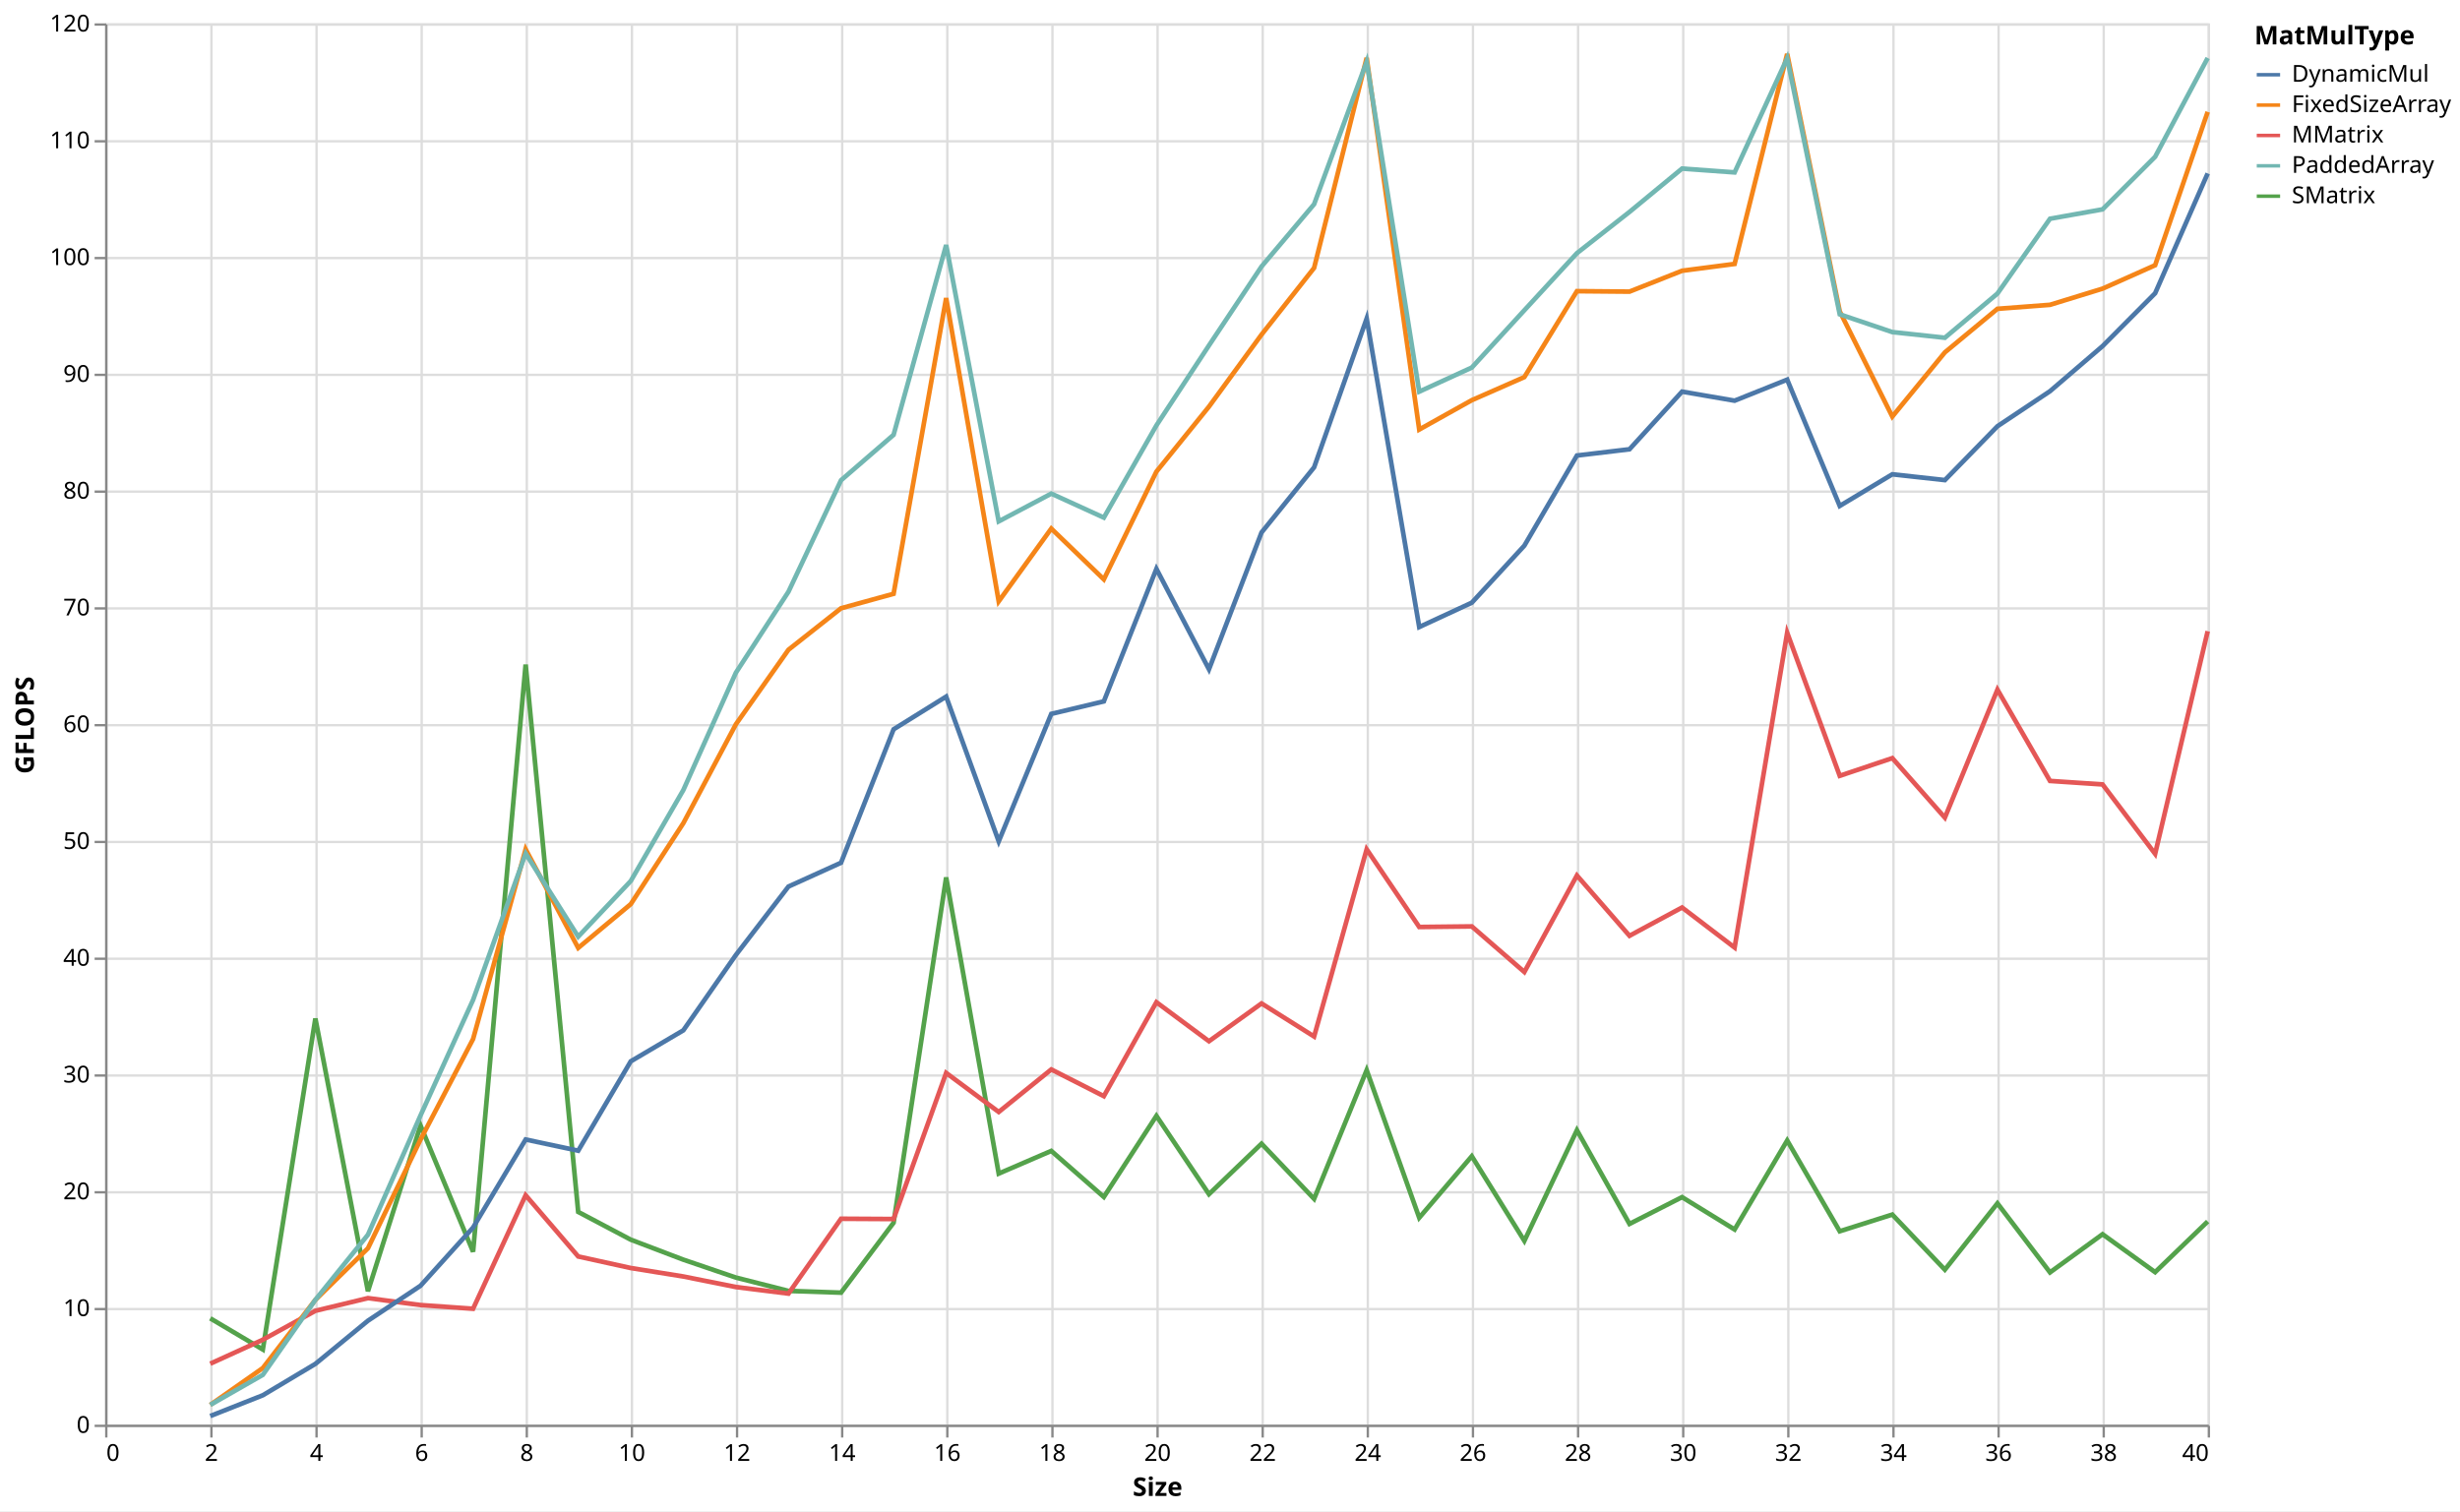
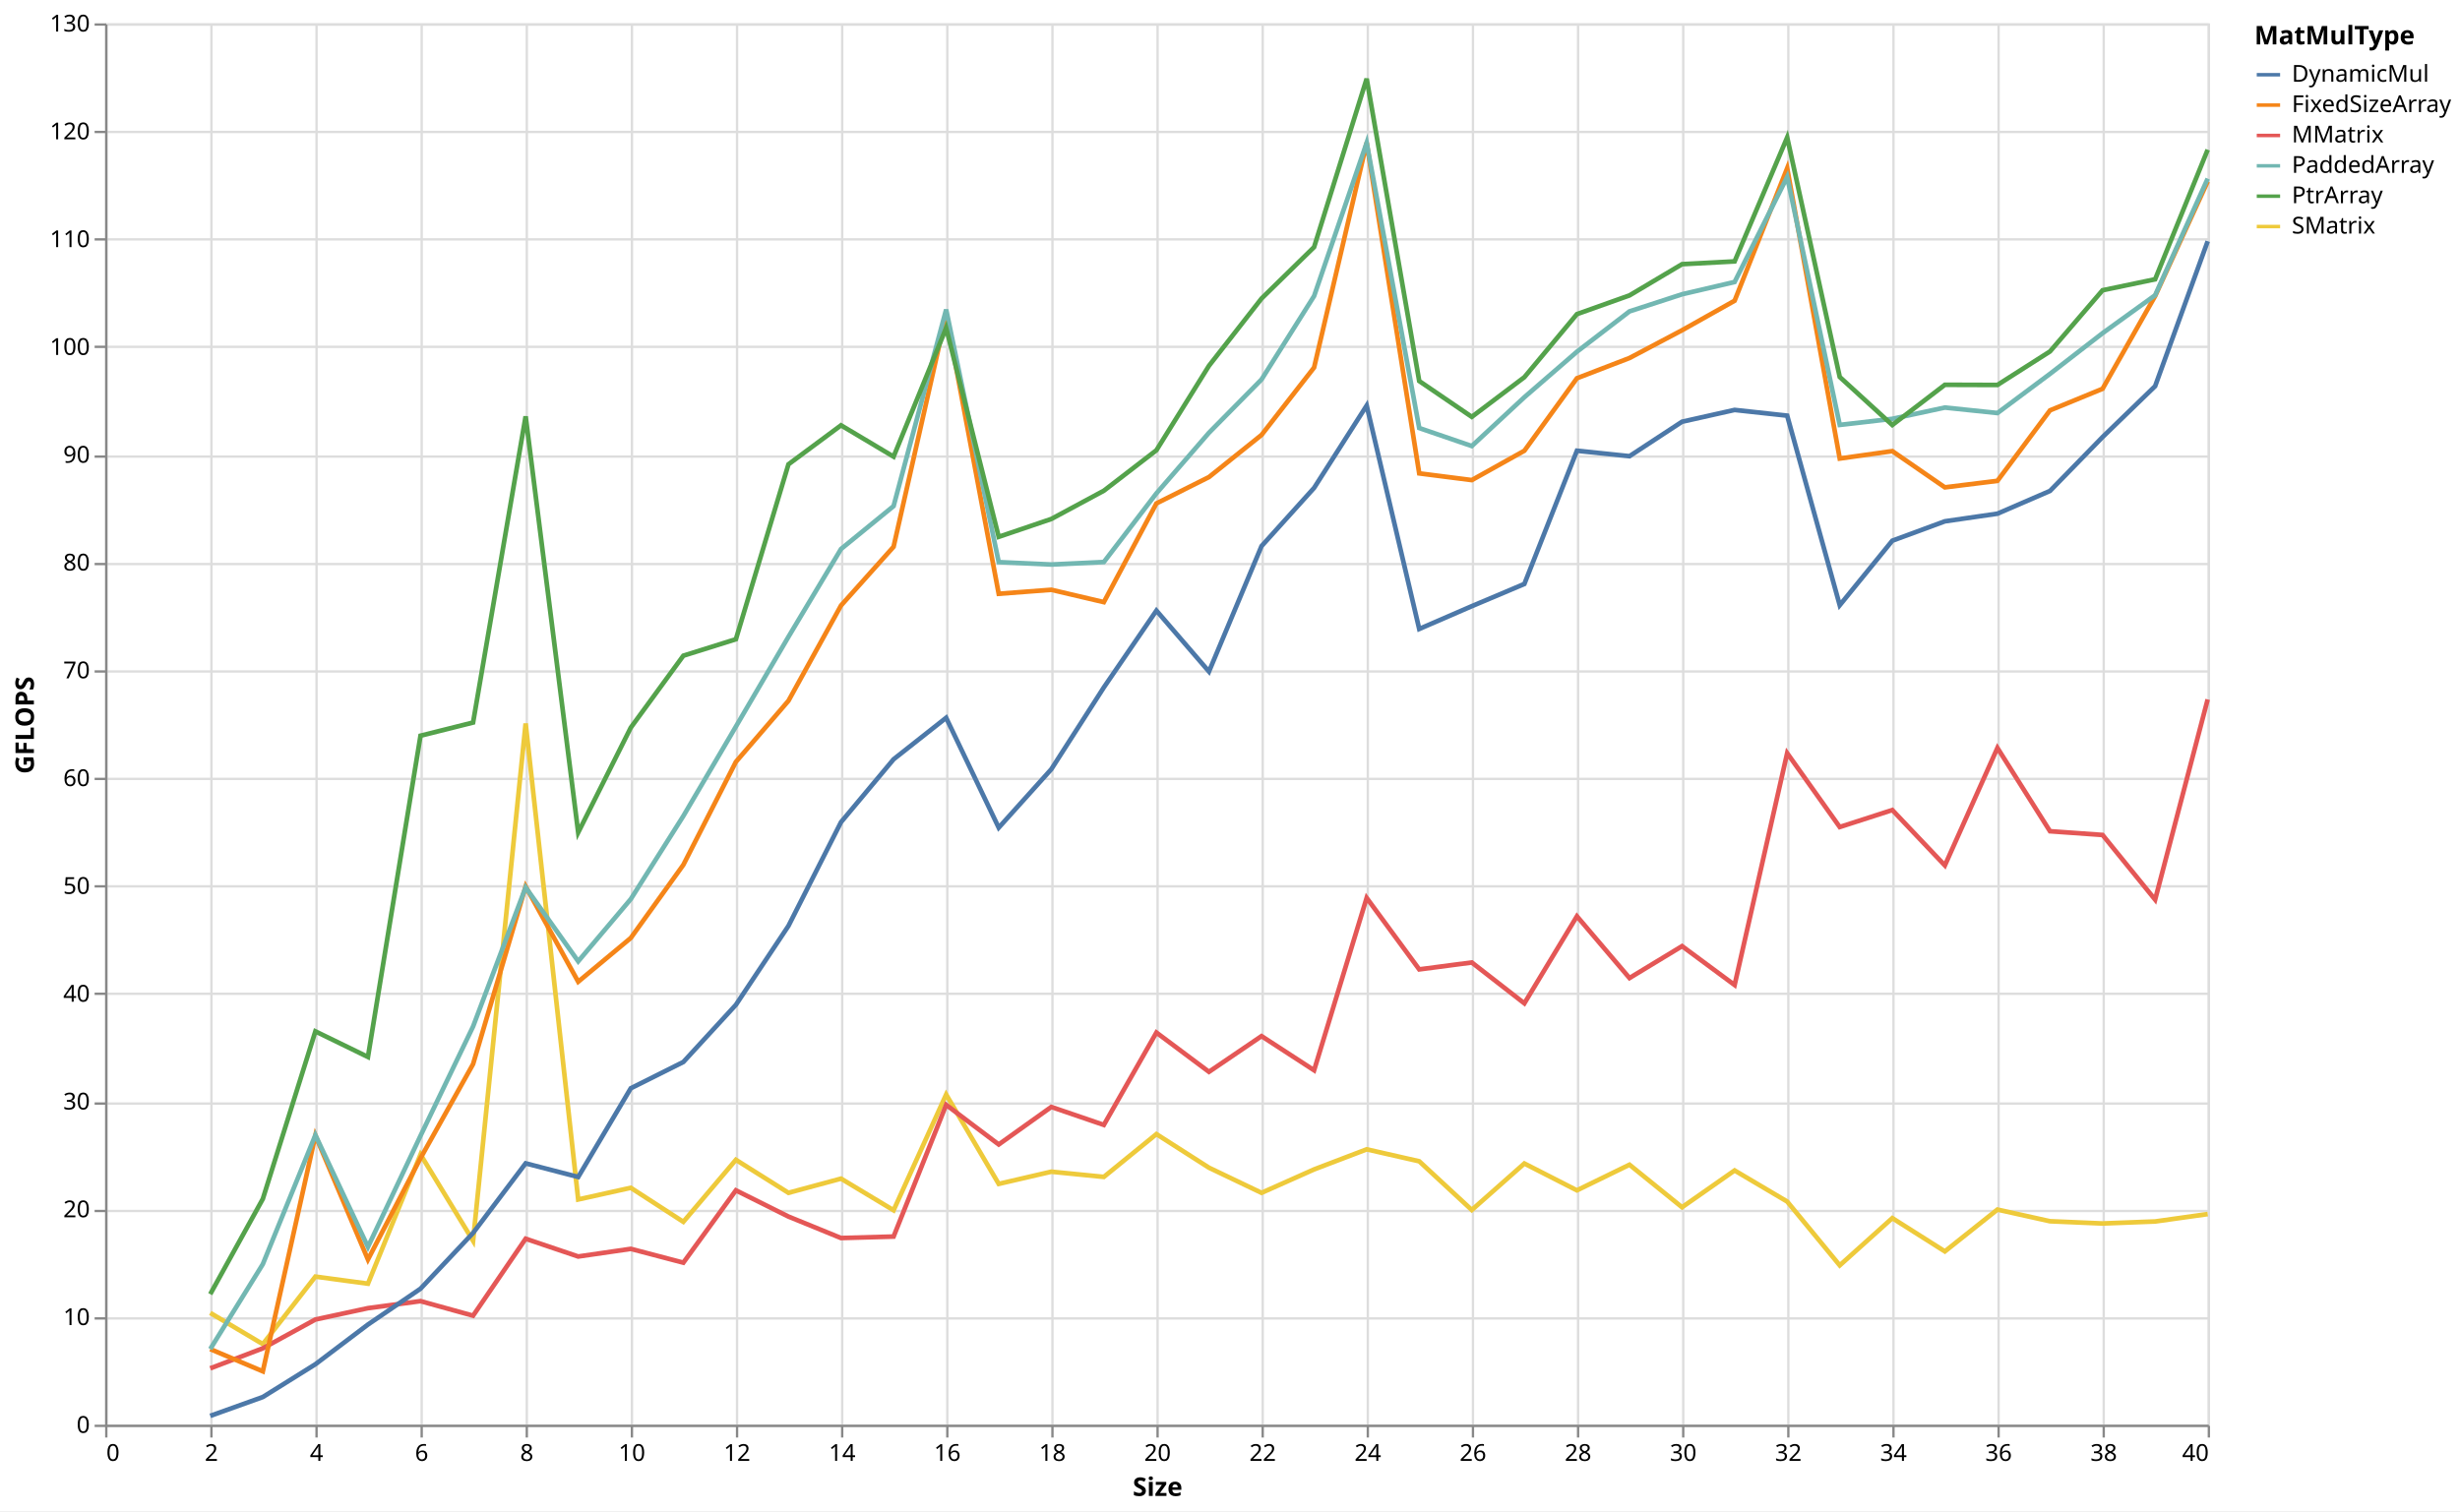
<svg xmlns="http://www.w3.org/2000/svg" class="marks" width="1053" height="647" viewBox="0 0 1053 647" version="1.1">
  <rect width="1053" height="647" style="fill: white;" />
  <g transform="translate(45,10)">
    <g class="mark-group role-frame root">
      <g transform="translate(0,0)">
        <path class="background" d="M0.5,0.5h900v600h-900Z" style="fill: none; stroke: #ddd;" />
        <g>
          <g class="mark-group role-axis">
            <g transform="translate(0.5,600.5)">
              <path class="background" d="M0,0h0v0h0Z" style="pointer-events: none; fill: none;" />
              <g>
                <g class="mark-rule role-axis-grid" style="pointer-events: none;">
                  <line transform="translate(0,-600)" x2="0" y2="600" style="fill: none; stroke: #ddd; stroke-width: 1; opacity: 1;" />
                  <line transform="translate(45,-600)" x2="0" y2="600" style="fill: none; stroke: #ddd; stroke-width: 1; opacity: 1;" />
                  <line transform="translate(90,-600)" x2="0" y2="600" style="fill: none; stroke: #ddd; stroke-width: 1; opacity: 1;" />
                  <line transform="translate(135,-600)" x2="0" y2="600" style="fill: none; stroke: #ddd; stroke-width: 1; opacity: 1;" />
                  <line transform="translate(180,-600)" x2="0" y2="600" style="fill: none; stroke: #ddd; stroke-width: 1; opacity: 1;" />
                  <line transform="translate(225,-600)" x2="0" y2="600" style="fill: none; stroke: #ddd; stroke-width: 1; opacity: 1;" />
                  <line transform="translate(270,-600)" x2="0" y2="600" style="fill: none; stroke: #ddd; stroke-width: 1; opacity: 1;" />
                  <line transform="translate(315,-600)" x2="0" y2="600" style="fill: none; stroke: #ddd; stroke-width: 1; opacity: 1;" />
                  <line transform="translate(360,-600)" x2="0" y2="600" style="fill: none; stroke: #ddd; stroke-width: 1; opacity: 1;" />
                  <line transform="translate(405,-600)" x2="0" y2="600" style="fill: none; stroke: #ddd; stroke-width: 1; opacity: 1;" />
                  <line transform="translate(450,-600)" x2="0" y2="600" style="fill: none; stroke: #ddd; stroke-width: 1; opacity: 1;" />
                  <line transform="translate(495,-600)" x2="0" y2="600" style="fill: none; stroke: #ddd; stroke-width: 1; opacity: 1;" />
                  <line transform="translate(540,-600)" x2="0" y2="600" style="fill: none; stroke: #ddd; stroke-width: 1; opacity: 1;" />
                  <line transform="translate(585,-600)" x2="0" y2="600" style="fill: none; stroke: #ddd; stroke-width: 1; opacity: 1;" />
                  <line transform="translate(630,-600)" x2="0" y2="600" style="fill: none; stroke: #ddd; stroke-width: 1; opacity: 1;" />
                  <line transform="translate(675,-600)" x2="0" y2="600" style="fill: none; stroke: #ddd; stroke-width: 1; opacity: 1;" />
                  <line transform="translate(720,-600)" x2="0" y2="600" style="fill: none; stroke: #ddd; stroke-width: 1; opacity: 1;" />
                  <line transform="translate(765,-600)" x2="0" y2="600" style="fill: none; stroke: #ddd; stroke-width: 1; opacity: 1;" />
                  <line transform="translate(810,-600)" x2="0" y2="600" style="fill: none; stroke: #ddd; stroke-width: 1; opacity: 1;" />
                  <line transform="translate(855,-600)" x2="0" y2="600" style="fill: none; stroke: #ddd; stroke-width: 1; opacity: 1;" />
                  <line transform="translate(900,-600)" x2="0" y2="600" style="fill: none; stroke: #ddd; stroke-width: 1; opacity: 1;" />
                </g>
              </g>
              <path class="foreground" d="" style="pointer-events: none; display: none; fill: none;" />
            </g>
          </g>
          <g class="mark-group role-axis">
            <g transform="translate(0.5,0.5)">
              <path class="background" d="M0,0h0v0h0Z" style="pointer-events: none; fill: none;" />
              <g>
                <g class="mark-rule role-axis-grid" style="pointer-events: none;">
                  <line transform="translate(0,600)" x2="900" y2="0" style="fill: none; stroke: #ddd; stroke-width: 1; opacity: 1;" />
-                   <line transform="translate(0,550)" x2="900" y2="0" style="fill: none; stroke: #ddd; stroke-width: 1; opacity: 1;" />
-                   <line transform="translate(0,500)" x2="900" y2="0" style="fill: none; stroke: #ddd; stroke-width: 1; opacity: 1;" />
-                   <line transform="translate(0,450)" x2="900" y2="0" style="fill: none; stroke: #ddd; stroke-width: 1; opacity: 1;" />
-                   <line transform="translate(0,400)" x2="900" y2="0" style="fill: none; stroke: #ddd; stroke-width: 1; opacity: 1;" />
-                   <line transform="translate(0,350)" x2="900" y2="0" style="fill: none; stroke: #ddd; stroke-width: 1; opacity: 1;" />
-                   <line transform="translate(0,300)" x2="900" y2="0" style="fill: none; stroke: #ddd; stroke-width: 1; opacity: 1;" />
-                   <line transform="translate(0,250)" x2="900" y2="0" style="fill: none; stroke: #ddd; stroke-width: 1; opacity: 1;" />
-                   <line transform="translate(0,200)" x2="900" y2="0" style="fill: none; stroke: #ddd; stroke-width: 1; opacity: 1;" />
-                   <line transform="translate(0,150)" x2="900" y2="0" style="fill: none; stroke: #ddd; stroke-width: 1; opacity: 1;" />
-                   <line transform="translate(0,100)" x2="900" y2="0" style="fill: none; stroke: #ddd; stroke-width: 1; opacity: 1;" />
-                   <line transform="translate(0,50)" x2="900" y2="0" style="fill: none; stroke: #ddd; stroke-width: 1; opacity: 1;" />
+                   <line transform="translate(0,554)" x2="900" y2="0" style="fill: none; stroke: #ddd; stroke-width: 1; opacity: 1;" />
+                   <line transform="translate(0,508)" x2="900" y2="0" style="fill: none; stroke: #ddd; stroke-width: 1; opacity: 1;" />
+                   <line transform="translate(0,462)" x2="900" y2="0" style="fill: none; stroke: #ddd; stroke-width: 1; opacity: 1;" />
+                   <line transform="translate(0,415)" x2="900" y2="0" style="fill: none; stroke: #ddd; stroke-width: 1; opacity: 1;" />
+                   <line transform="translate(0,369)" x2="900" y2="0" style="fill: none; stroke: #ddd; stroke-width: 1; opacity: 1;" />
+                   <line transform="translate(0,323)" x2="900" y2="0" style="fill: none; stroke: #ddd; stroke-width: 1; opacity: 1;" />
+                   <line transform="translate(0,277)" x2="900" y2="0" style="fill: none; stroke: #ddd; stroke-width: 1; opacity: 1;" />
+                   <line transform="translate(0,231)" x2="900" y2="0" style="fill: none; stroke: #ddd; stroke-width: 1; opacity: 1;" />
+                   <line transform="translate(0,185)" x2="900" y2="0" style="fill: none; stroke: #ddd; stroke-width: 1; opacity: 1;" />
+                   <line transform="translate(0,138)" x2="900" y2="0" style="fill: none; stroke: #ddd; stroke-width: 1; opacity: 1;" />
+                   <line transform="translate(0,92)" x2="900" y2="0" style="fill: none; stroke: #ddd; stroke-width: 1; opacity: 1;" />
+                   <line transform="translate(0,46)" x2="900" y2="0" style="fill: none; stroke: #ddd; stroke-width: 1; opacity: 1;" />
                  <line transform="translate(0,0)" x2="900" y2="0" style="fill: none; stroke: #ddd; stroke-width: 1; opacity: 1;" />
                </g>
              </g>
              <path class="foreground" d="" style="pointer-events: none; display: none; fill: none;" />
            </g>
          </g>
          <g class="mark-group role-axis">
            <g transform="translate(0.5,600.5)">
              <path class="background" d="M0,0h0v0h0Z" style="pointer-events: none; fill: none;" />
              <g>
                <g class="mark-rule role-axis-tick" style="pointer-events: none;">
                  <line transform="translate(0,0)" x2="0" y2="5" style="fill: none; stroke: #888; stroke-width: 1; opacity: 1;" />
                  <line transform="translate(45,0)" x2="0" y2="5" style="fill: none; stroke: #888; stroke-width: 1; opacity: 1;" />
                  <line transform="translate(90,0)" x2="0" y2="5" style="fill: none; stroke: #888; stroke-width: 1; opacity: 1;" />
                  <line transform="translate(135,0)" x2="0" y2="5" style="fill: none; stroke: #888; stroke-width: 1; opacity: 1;" />
                  <line transform="translate(180,0)" x2="0" y2="5" style="fill: none; stroke: #888; stroke-width: 1; opacity: 1;" />
                  <line transform="translate(225,0)" x2="0" y2="5" style="fill: none; stroke: #888; stroke-width: 1; opacity: 1;" />
                  <line transform="translate(270,0)" x2="0" y2="5" style="fill: none; stroke: #888; stroke-width: 1; opacity: 1;" />
                  <line transform="translate(315,0)" x2="0" y2="5" style="fill: none; stroke: #888; stroke-width: 1; opacity: 1;" />
                  <line transform="translate(360,0)" x2="0" y2="5" style="fill: none; stroke: #888; stroke-width: 1; opacity: 1;" />
                  <line transform="translate(405,0)" x2="0" y2="5" style="fill: none; stroke: #888; stroke-width: 1; opacity: 1;" />
                  <line transform="translate(450,0)" x2="0" y2="5" style="fill: none; stroke: #888; stroke-width: 1; opacity: 1;" />
                  <line transform="translate(495,0)" x2="0" y2="5" style="fill: none; stroke: #888; stroke-width: 1; opacity: 1;" />
                  <line transform="translate(540,0)" x2="0" y2="5" style="fill: none; stroke: #888; stroke-width: 1; opacity: 1;" />
                  <line transform="translate(585,0)" x2="0" y2="5" style="fill: none; stroke: #888; stroke-width: 1; opacity: 1;" />
                  <line transform="translate(630,0)" x2="0" y2="5" style="fill: none; stroke: #888; stroke-width: 1; opacity: 1;" />
                  <line transform="translate(675,0)" x2="0" y2="5" style="fill: none; stroke: #888; stroke-width: 1; opacity: 1;" />
                  <line transform="translate(720,0)" x2="0" y2="5" style="fill: none; stroke: #888; stroke-width: 1; opacity: 1;" />
                  <line transform="translate(765,0)" x2="0" y2="5" style="fill: none; stroke: #888; stroke-width: 1; opacity: 1;" />
                  <line transform="translate(810,0)" x2="0" y2="5" style="fill: none; stroke: #888; stroke-width: 1; opacity: 1;" />
                  <line transform="translate(855,0)" x2="0" y2="5" style="fill: none; stroke: #888; stroke-width: 1; opacity: 1;" />
                  <line transform="translate(900,0)" x2="0" y2="5" style="fill: none; stroke: #888; stroke-width: 1; opacity: 1;" />
                </g>
                <g class="mark-text role-axis-label" style="pointer-events: none;">
                  <text text-anchor="start" transform="translate(0,15)" style="font-family: sans-serif; font-size: 10px; fill: #000; opacity: 1;">0</text>
                  <text text-anchor="middle" transform="translate(45,15)" style="font-family: sans-serif; font-size: 10px; fill: #000; opacity: 1;">2</text>
                  <text text-anchor="middle" transform="translate(90,15)" style="font-family: sans-serif; font-size: 10px; fill: #000; opacity: 1;">4</text>
                  <text text-anchor="middle" transform="translate(135,15)" style="font-family: sans-serif; font-size: 10px; fill: #000; opacity: 1;">6</text>
                  <text text-anchor="middle" transform="translate(180,15)" style="font-family: sans-serif; font-size: 10px; fill: #000; opacity: 1;">8</text>
                  <text text-anchor="middle" transform="translate(225,15)" style="font-family: sans-serif; font-size: 10px; fill: #000; opacity: 1;">10</text>
                  <text text-anchor="middle" transform="translate(270,15)" style="font-family: sans-serif; font-size: 10px; fill: #000; opacity: 1;">12</text>
                  <text text-anchor="middle" transform="translate(315,15)" style="font-family: sans-serif; font-size: 10px; fill: #000; opacity: 1;">14</text>
                  <text text-anchor="middle" transform="translate(360,15)" style="font-family: sans-serif; font-size: 10px; fill: #000; opacity: 1;">16</text>
                  <text text-anchor="middle" transform="translate(405,15)" style="font-family: sans-serif; font-size: 10px; fill: #000; opacity: 1;">18</text>
                  <text text-anchor="middle" transform="translate(450,15)" style="font-family: sans-serif; font-size: 10px; fill: #000; opacity: 1;">20</text>
                  <text text-anchor="middle" transform="translate(495,15)" style="font-family: sans-serif; font-size: 10px; fill: #000; opacity: 1;">22</text>
                  <text text-anchor="middle" transform="translate(540,15)" style="font-family: sans-serif; font-size: 10px; fill: #000; opacity: 1;">24</text>
                  <text text-anchor="middle" transform="translate(585,15)" style="font-family: sans-serif; font-size: 10px; fill: #000; opacity: 1;">26</text>
                  <text text-anchor="middle" transform="translate(630,15)" style="font-family: sans-serif; font-size: 10px; fill: #000; opacity: 1;">28</text>
                  <text text-anchor="middle" transform="translate(675,15)" style="font-family: sans-serif; font-size: 10px; fill: #000; opacity: 1;">30</text>
                  <text text-anchor="middle" transform="translate(720,15)" style="font-family: sans-serif; font-size: 10px; fill: #000; opacity: 1;">32</text>
                  <text text-anchor="middle" transform="translate(765,15)" style="font-family: sans-serif; font-size: 10px; fill: #000; opacity: 1;">34</text>
                  <text text-anchor="middle" transform="translate(810,15)" style="font-family: sans-serif; font-size: 10px; fill: #000; opacity: 1;">36</text>
                  <text text-anchor="middle" transform="translate(855,15)" style="font-family: sans-serif; font-size: 10px; fill: #000; opacity: 1;">38</text>
                  <text text-anchor="end" transform="translate(900,15)" style="font-family: sans-serif; font-size: 10px; fill: #000; opacity: 1;">40</text>
                </g>
                <g class="mark-rule role-axis-domain" style="pointer-events: none;">
                  <line transform="translate(0,0)" x2="900" y2="0" style="fill: none; stroke: #888; stroke-width: 1; opacity: 1;" />
                </g>
                <g class="mark-text role-axis-title" style="pointer-events: none;">
                  <text text-anchor="middle" transform="translate(450,30)" style="font-family: sans-serif; font-size: 11px; font-weight: bold; fill: #000; opacity: 1;">Size</text>
                </g>
              </g>
              <path class="foreground" d="" style="pointer-events: none; display: none; fill: none;" />
            </g>
          </g>
          <g class="mark-group role-axis">
            <g transform="translate(0.5,0.5)">
              <path class="background" d="M0,0h0v0h0Z" style="pointer-events: none; fill: none;" />
              <g>
                <g class="mark-rule role-axis-tick" style="pointer-events: none;">
                  <line transform="translate(0,600)" x2="-5" y2="0" style="fill: none; stroke: #888; stroke-width: 1; opacity: 1;" />
-                   <line transform="translate(0,550)" x2="-5" y2="0" style="fill: none; stroke: #888; stroke-width: 1; opacity: 1;" />
-                   <line transform="translate(0,500)" x2="-5" y2="0" style="fill: none; stroke: #888; stroke-width: 1; opacity: 1;" />
-                   <line transform="translate(0,450)" x2="-5" y2="0" style="fill: none; stroke: #888; stroke-width: 1; opacity: 1;" />
-                   <line transform="translate(0,400)" x2="-5" y2="0" style="fill: none; stroke: #888; stroke-width: 1; opacity: 1;" />
-                   <line transform="translate(0,350)" x2="-5" y2="0" style="fill: none; stroke: #888; stroke-width: 1; opacity: 1;" />
-                   <line transform="translate(0,300)" x2="-5" y2="0" style="fill: none; stroke: #888; stroke-width: 1; opacity: 1;" />
-                   <line transform="translate(0,250)" x2="-5" y2="0" style="fill: none; stroke: #888; stroke-width: 1; opacity: 1;" />
-                   <line transform="translate(0,200)" x2="-5" y2="0" style="fill: none; stroke: #888; stroke-width: 1; opacity: 1;" />
-                   <line transform="translate(0,150)" x2="-5" y2="0" style="fill: none; stroke: #888; stroke-width: 1; opacity: 1;" />
-                   <line transform="translate(0,100)" x2="-5" y2="0" style="fill: none; stroke: #888; stroke-width: 1; opacity: 1;" />
-                   <line transform="translate(0,50)" x2="-5" y2="0" style="fill: none; stroke: #888; stroke-width: 1; opacity: 1;" />
+                   <line transform="translate(0,554)" x2="-5" y2="0" style="fill: none; stroke: #888; stroke-width: 1; opacity: 1;" />
+                   <line transform="translate(0,508)" x2="-5" y2="0" style="fill: none; stroke: #888; stroke-width: 1; opacity: 1;" />
+                   <line transform="translate(0,462)" x2="-5" y2="0" style="fill: none; stroke: #888; stroke-width: 1; opacity: 1;" />
+                   <line transform="translate(0,415)" x2="-5" y2="0" style="fill: none; stroke: #888; stroke-width: 1; opacity: 1;" />
+                   <line transform="translate(0,369)" x2="-5" y2="0" style="fill: none; stroke: #888; stroke-width: 1; opacity: 1;" />
+                   <line transform="translate(0,323)" x2="-5" y2="0" style="fill: none; stroke: #888; stroke-width: 1; opacity: 1;" />
+                   <line transform="translate(0,277)" x2="-5" y2="0" style="fill: none; stroke: #888; stroke-width: 1; opacity: 1;" />
+                   <line transform="translate(0,231)" x2="-5" y2="0" style="fill: none; stroke: #888; stroke-width: 1; opacity: 1;" />
+                   <line transform="translate(0,185)" x2="-5" y2="0" style="fill: none; stroke: #888; stroke-width: 1; opacity: 1;" />
+                   <line transform="translate(0,138)" x2="-5" y2="0" style="fill: none; stroke: #888; stroke-width: 1; opacity: 1;" />
+                   <line transform="translate(0,92)" x2="-5" y2="0" style="fill: none; stroke: #888; stroke-width: 1; opacity: 1;" />
+                   <line transform="translate(0,46)" x2="-5" y2="0" style="fill: none; stroke: #888; stroke-width: 1; opacity: 1;" />
                  <line transform="translate(0,0)" x2="-5" y2="0" style="fill: none; stroke: #888; stroke-width: 1; opacity: 1;" />
                </g>
                <g class="mark-text role-axis-label" style="pointer-events: none;">
                  <text text-anchor="end" transform="translate(-7,603)" style="font-family: sans-serif; font-size: 10px; fill: #000; opacity: 1;">0</text>
-                   <text text-anchor="end" transform="translate(-7,553)" style="font-family: sans-serif; font-size: 10px; fill: #000; opacity: 1;">10</text>
-                   <text text-anchor="end" transform="translate(-7,503)" style="font-family: sans-serif; font-size: 10px; fill: #000; opacity: 1;">20</text>
-                   <text text-anchor="end" transform="translate(-7,453)" style="font-family: sans-serif; font-size: 10px; fill: #000; opacity: 1;">30</text>
-                   <text text-anchor="end" transform="translate(-7,403)" style="font-family: sans-serif; font-size: 10px; fill: #000; opacity: 1;">40</text>
-                   <text text-anchor="end" transform="translate(-7,353)" style="font-family: sans-serif; font-size: 10px; fill: #000; opacity: 1;">50</text>
-                   <text text-anchor="end" transform="translate(-7,303)" style="font-family: sans-serif; font-size: 10px; fill: #000; opacity: 1;">60</text>
-                   <text text-anchor="end" transform="translate(-7,253)" style="font-family: sans-serif; font-size: 10px; fill: #000; opacity: 1;">70</text>
-                   <text text-anchor="end" transform="translate(-7,203)" style="font-family: sans-serif; font-size: 10px; fill: #000; opacity: 1;">80</text>
-                   <text text-anchor="end" transform="translate(-7,153)" style="font-family: sans-serif; font-size: 10px; fill: #000; opacity: 1;">90</text>
-                   <text text-anchor="end" transform="translate(-7,103)" style="font-family: sans-serif; font-size: 10px; fill: #000; opacity: 1;">100</text>
-                   <text text-anchor="end" transform="translate(-7,53)" style="font-family: sans-serif; font-size: 10px; fill: #000; opacity: 1;">110</text>
-                   <text text-anchor="end" transform="translate(-7,3)" style="font-family: sans-serif; font-size: 10px; fill: #000; opacity: 1;">120</text>
+                   <text text-anchor="end" transform="translate(-7,556.8462)" style="font-family: sans-serif; font-size: 10px; fill: #000; opacity: 1;">10</text>
+                   <text text-anchor="end" transform="translate(-7,510.6923)" style="font-family: sans-serif; font-size: 10px; fill: #000; opacity: 1;">20</text>
+                   <text text-anchor="end" transform="translate(-7,464.5385)" style="font-family: sans-serif; font-size: 10px; fill: #000; opacity: 1;">30</text>
+                   <text text-anchor="end" transform="translate(-7,418.3846)" style="font-family: sans-serif; font-size: 10px; fill: #000; opacity: 1;">40</text>
+                   <text text-anchor="end" transform="translate(-7,372.2308)" style="font-family: sans-serif; font-size: 10px; fill: #000; opacity: 1;">50</text>
+                   <text text-anchor="end" transform="translate(-7,326.0769)" style="font-family: sans-serif; font-size: 10px; fill: #000; opacity: 1;">60</text>
+                   <text text-anchor="end" transform="translate(-7,279.9231)" style="font-family: sans-serif; font-size: 10px; fill: #000; opacity: 1;">70</text>
+                   <text text-anchor="end" transform="translate(-7,233.7692)" style="font-family: sans-serif; font-size: 10px; fill: #000; opacity: 1;">80</text>
+                   <text text-anchor="end" transform="translate(-7,187.6154)" style="font-family: sans-serif; font-size: 10px; fill: #000; opacity: 1;">90</text>
+                   <text text-anchor="end" transform="translate(-7,141.4615)" style="font-family: sans-serif; font-size: 10px; fill: #000; opacity: 1;">100</text>
+                   <text text-anchor="end" transform="translate(-7,95.30769)" style="font-family: sans-serif; font-size: 10px; fill: #000; opacity: 1;">110</text>
+                   <text text-anchor="end" transform="translate(-7,49.15385)" style="font-family: sans-serif; font-size: 10px; fill: #000; opacity: 1;">120</text>
+                   <text text-anchor="end" transform="translate(-7,3)" style="font-family: sans-serif; font-size: 10px; fill: #000; opacity: 1;">130</text>
                </g>
                <g class="mark-rule role-axis-domain" style="pointer-events: none;">
                  <line transform="translate(0,600)" x2="0" y2="-600" style="fill: none; stroke: #888; stroke-width: 1; opacity: 1;" />
                </g>
                <g class="mark-text role-axis-title" style="pointer-events: none;">
                  <text text-anchor="middle" transform="translate(-29,300) rotate(-90) translate(0,-2)" style="font-family: sans-serif; font-size: 11px; font-weight: bold; fill: #000; opacity: 1;">GFLOPS</text>
                </g>
              </g>
              <path class="foreground" d="" style="pointer-events: none; display: none; fill: none;" />
            </g>
          </g>
          <g class="mark-group role-scope pathgroup">
            <g transform="translate(0,0)">
              <path class="background" d="M0,0h900v600h-900Z" style="fill: none;" />
              <g>
                <g class="mark-line role-mark marks">
-                   <path d="M45,554.468L67.5,567.813L90,426.087L112.5,542.867L135,471.914L157.5,525.951L180,274.532L202.5,508.897L225,520.784L247.5,529.343L270,537.007L292.5,542.727L315,543.472L337.5,513.535L360,365.68L382.5,492.483L405,482.78L427.5,502.497L450,467.772L472.5,501.302L495,479.684L517.5,503.303L540,448.204L562.5,511.388L585,485.049L607.5,521.29L630,473.904L652.5,514.038L675,502.574L697.5,516.422L720,478.317L742.5,517.179L765,510.039L787.5,533.632L810,505.226L832.5,534.793L855,518.454L877.5,534.689L900,512.993" style="fill: none; stroke: #54a24b; stroke-width: 2;" />
-                 </g>
-               </g>
-               <path class="foreground" d="" style="display: none; fill: none;" />
-             </g>
-             <g transform="translate(0,0)">
-               <path class="background" d="M0,0h900v600h-900Z" style="fill: none;" />
-               <g>
-                 <g class="mark-line role-mark marks">
-                   <path d="M45,573.882L67.5,563.634L90,551.239L112.5,545.808L135,548.781L157.5,550.362L180,501.765L202.5,527.971L225,532.922L247.5,536.547L270,541.066L292.5,543.876L315,511.827L337.5,511.952L360,449.383L382.5,466.106L405,447.903L427.5,459.337L450,419.116L472.5,435.817L495,419.638L517.5,433.793L540,353.633L562.5,386.905L585,386.657L607.5,406.174L630,364.842L652.5,390.67L675,378.561L697.5,395.714L720,260.916L742.5,322.172L765,314.609L787.5,340.089L810,285.288L832.5,324.367L855,325.868L877.5,355.587L900,260.261" style="fill: none; stroke: #e45756; stroke-width: 2;" />
-                 </g>
-               </g>
-               <path class="foreground" d="" style="display: none; fill: none;" />
-             </g>
-             <g transform="translate(0,0)">
-               <path class="background" d="M0,0h900v600h-900Z" style="fill: none;" />
-               <g>
-                 <g class="mark-line role-mark marks">
-                   <path d="M45,591.523L67.5,575.748L90,546.542L112.5,524.465L135,477.934L157.5,434.876L180,353.625L202.5,395.865L225,377.107L247.5,342.456L270,300.107L292.5,268.2L315,250.441L337.5,244.243L360,117.616L382.5,247.478L405,216.328L427.5,238.064L450,191.942L472.5,164.098L495,133.268L517.5,104.714L540,14.779L562.5,173.909L585,161.346L607.5,151.459L630,114.669L652.5,114.864L675,105.932L697.5,103.006L720,13.088L742.5,123.328L765,168.364L787.5,140.871L810,122.226L832.5,120.513L855,113.589L877.5,103.565L900,37.906" style="fill: none; stroke: #f58518; stroke-width: 2;" />
-                 </g>
-               </g>
-               <path class="foreground" d="" style="display: none; fill: none;" />
-             </g>
-             <g transform="translate(0,0)">
-               <path class="background" d="M0,0h900v600h-900Z" style="fill: none;" />
-               <g>
-                 <g class="mark-line role-mark marks">
-                   <path d="M45,591.52L67.5,578.657L90,546.533L112.5,518.65L135,467.612L157.5,418.12L180,355.443L202.5,391.035L225,367.207L247.5,328.272L270,278.027L292.5,243.364L315,195.643L337.5,176.171L360,94.908L382.5,213.231L405,201.355L427.5,211.626L450,172.158L472.5,137.904L495,104.111L517.5,77.439L540,16.406L562.5,157.684L585,147.376L607.5,122.845L630,98.402L652.5,80.745L675,62.185L697.5,63.814L720,14.925L742.5,124.584L765,132.187L787.5,134.611L810,115.69L832.5,83.66L855,79.64L877.5,57.134L900,14.83" style="fill: none; stroke: #72b7b2; stroke-width: 2;" />
-                 </g>
-               </g>
-               <path class="foreground" d="" style="display: none; fill: none;" />
-             </g>
-             <g transform="translate(0,0)">
-               <path class="background" d="M0,0h900v600h-900Z" style="fill: none;" />
-               <g>
-                 <g class="mark-line role-mark marks">
-                   <path d="M45,596.292L67.5,587.404L90,573.964L112.5,555.475L135,540.509L157.5,515.592L180,477.893L202.5,482.69L225,444.415L247.5,431.148L270,398.876L292.5,369.587L315,359.395L337.5,302.266L360,288.263L382.5,350.233L405,295.66L427.5,290.298L450,233.565L472.5,276.565L495,217.982L517.5,190.095L540,126.391L562.5,258.47L585,248.052L607.5,223.625L630,185.041L652.5,182.356L675,157.684L697.5,161.556L720,152.55L742.5,206.617L765,193.077L787.5,195.557L810,172.512L832.5,157.5L855,138.192L877.5,115.566L900,64.256" style="fill: none; stroke: #4c78a8; stroke-width: 2;" />
+                   <path d="M45,552.141L67.5,565.501L90,536.601L112.5,539.628L135,484.312L157.5,521.273L180,299.759L202.5,503.57L225,498.575L247.5,513.135L270,486.59L292.5,500.725L315,494.649L337.5,508.187L360,458.623L382.5,496.899L405,491.678L427.5,493.909L450,475.585L472.5,489.969L495,500.728L517.5,490.7L540,482.108L562.5,487.223L585,508.064L607.5,488.171L630,499.659L652.5,488.688L675,506.895L697.5,491.149L720,504.458L742.5,531.778L765,511.557L787.5,525.805L810,507.898L832.5,512.895L855,513.851L877.5,512.992L900,509.828" style="fill: none; stroke: #eeca3b; stroke-width: 2;" />
+                 </g>
+               </g>
+               <path class="foreground" d="" style="display: none; fill: none;" />
+             </g>
+             <g transform="translate(0,0)">
+               <path class="background" d="M0,0h900v600h-900Z" style="fill: none;" />
+               <g>
+                 <g class="mark-line role-mark marks">
+                   <path d="M45,575.875L67.5,567.295L90,554.969L112.5,550.105L135,547.098L157.5,553.327L180,520.382L202.5,527.987L225,524.716L247.5,530.629L270,499.664L292.5,510.893L315,520.081L337.5,519.451L360,463.058L382.5,480.018L405,463.959L427.5,471.649L450,432.104L472.5,448.915L495,433.629L517.5,448.255L540,374.446L562.5,405.055L585,402.096L607.5,419.592L630,382.31L652.5,408.759L675,395.108L697.5,411.751L720,312.477L742.5,344.098L765,336.83L787.5,360.546L810,310.24L832.5,345.902L855,347.502L877.5,375.201L900,289.461" style="fill: none; stroke: #e45756; stroke-width: 2;" />
+                 </g>
+               </g>
+               <path class="foreground" d="" style="display: none; fill: none;" />
+             </g>
+             <g transform="translate(0,0)">
+               <path class="background" d="M0,0h900v600h-900Z" style="fill: none;" />
+               <g>
+                 <g class="mark-line role-mark marks">
+                   <path d="M45,567.64L67.5,577.16L90,476.149L112.5,529.288L135,485.89L157.5,445.603L180,369.54L202.5,410.339L225,391.611L247.5,360.301L270,316.195L292.5,290.046L315,249.252L337.5,224.103L360,124.74L382.5,244.231L405,242.525L427.5,247.809L450,205.548L472.5,194.265L495,176.224L517.5,147.347L540,51.114L562.5,192.682L585,195.558L607.5,182.997L630,151.957L652.5,143.291L675,131.396L697.5,118.759L720,62.049L742.5,186.325L765,183.15L787.5,198.669L810,195.88L832.5,165.701L855,156.47L877.5,116.759L900,67.68" style="fill: none; stroke: #f58518; stroke-width: 2;" />
+                 </g>
+               </g>
+               <path class="foreground" d="" style="display: none; fill: none;" />
+             </g>
+             <g transform="translate(0,0)">
+               <path class="background" d="M0,0h900v600h-900Z" style="fill: none;" />
+               <g>
+                 <g class="mark-line role-mark marks">
+                   <path d="M45,567.611L67.5,531.266L90,475.993L112.5,523.89L135,476.299L157.5,429.508L180,369.946L202.5,401.594L225,374.965L247.5,339.389L270,301.086L292.5,262.653L315,225.056L337.5,206.686L360,122.54L382.5,230.684L405,231.707L427.5,230.646L450,201.236L472.5,175.287L495,152.471L517.5,116.747L540,51.135L562.5,173.27L585,180.979L607.5,160.085L630,140.592L652.5,123.325L675,115.998L697.5,110.739L720,65.752L742.5,171.936L765,169.333L787.5,164.5L810,166.848L832.5,150.071L855,132.653L877.5,116.418L900,66.478" style="fill: none; stroke: #72b7b2; stroke-width: 2;" />
+                 </g>
+               </g>
+               <path class="foreground" d="" style="display: none; fill: none;" />
+             </g>
+             <g transform="translate(0,0)">
+               <path class="background" d="M0,0h900v600h-900Z" style="fill: none;" />
+               <g>
+                 <g class="mark-line role-mark marks">
+                   <path d="M45,544.098L67.5,503.324L90,431.594L112.5,442.55L135,305.009L157.5,299.364L180,168.267L202.5,346.437L225,301.546L247.5,270.75L270,263.693L292.5,188.801L315,172.108L337.5,185.514L360,130.432L382.5,219.85L405,212.212L427.5,200.107L450,182.78L472.5,146.605L495,117.815L517.5,95.793L540,23.696L562.5,153.154L585,168.483L607.5,151.506L630,124.503L652.5,116.485L675,103.114L697.5,101.924L720,48.847L742.5,151.414L765,171.972L787.5,154.753L810,154.826L832.5,140.476L855,114.278L877.5,109.575L900,54.103" style="fill: none; stroke: #54a24b; stroke-width: 2;" />
+                 </g>
+               </g>
+               <path class="foreground" d="" style="display: none; fill: none;" />
+             </g>
+             <g transform="translate(0,0)">
+               <path class="background" d="M0,0h900v600h-900Z" style="fill: none;" />
+               <g>
+                 <g class="mark-line role-mark marks">
+                   <path d="M45,596.224L67.5,588.16L90,574.126L112.5,557.12L135,541.773L157.5,517.905L180,488.105L202.5,493.942L225,455.967L247.5,444.708L270,420.229L292.5,386.427L315,342.005L337.5,315.094L360,297.334L382.5,344.375L405,319.368L427.5,284.317L450,251.444L472.5,277.531L495,223.827L517.5,198.9L540,163.643L562.5,259.296L585,249.544L607.5,240.031L630,182.988L652.5,185.324L675,170.564L697.5,165.517L720,167.967L742.5,249.128L765,221.503L787.5,213.204L810,209.935L832.5,200.2L855,177.132L877.5,155.335L900,93.293" style="fill: none; stroke: #4c78a8; stroke-width: 2;" />
                </g>
              </g>
              <path class="foreground" d="" style="display: none; fill: none;" />
            </g>
          </g>
          <g class="mark-group role-legend">
            <g transform="translate(920,0)">
-               <path class="background" d="M0,0h83v79h-83Z" style="pointer-events: none; fill: none;" />
+               <path class="background" d="M0,0h83v92h-83Z" style="pointer-events: none; fill: none;" />
              <g>
                <g class="mark-group role-legend-entry">
                  <g transform="translate(0,16)">
                    <path class="background" d="M0,0h0v0h0Z" style="pointer-events: none; fill: none;" />
                    <g>
                      <g class="mark-group role-scope">
                        <g transform="translate(0,0)">
                          <path class="background" d="M0,0h83v11h-83Z" style="pointer-events: none; fill: none; opacity: 1;" />
                          <g>
                            <g class="mark-symbol role-legend-symbol" style="pointer-events: none;">
                              <path transform="translate(6,6)" d="M-5,0L5,0" style="fill: none; stroke: #4c78a8; stroke-width: 1.5; opacity: 1;" />
                            </g>
                            <g class="mark-text role-legend-label" style="pointer-events: none;">
                              <text text-anchor="start" transform="translate(16,9)" style="font-family: sans-serif; font-size: 10px; fill: #000; opacity: 1;">DynamicMul</text>
                            </g>
                          </g>
                          <path class="foreground" d="" style="pointer-events: none; display: none; fill: none;" />
                        </g>
                        <g transform="translate(0,13)">
                          <path class="background" d="M0,0h83v11h-83Z" style="pointer-events: none; fill: none; opacity: 1;" />
                          <g>
                            <g class="mark-symbol role-legend-symbol" style="pointer-events: none;">
                              <path transform="translate(6,6)" d="M-5,0L5,0" style="fill: none; stroke: #f58518; stroke-width: 1.5; opacity: 1;" />
                            </g>
                            <g class="mark-text role-legend-label" style="pointer-events: none;">
                              <text text-anchor="start" transform="translate(16,9)" style="font-family: sans-serif; font-size: 10px; fill: #000; opacity: 1;">FixedSizeArray</text>
                            </g>
                          </g>
                          <path class="foreground" d="" style="pointer-events: none; display: none; fill: none;" />
                        </g>
                        <g transform="translate(0,26)">
                          <path class="background" d="M0,0h83v11h-83Z" style="pointer-events: none; fill: none; opacity: 1;" />
                          <g>
                            <g class="mark-symbol role-legend-symbol" style="pointer-events: none;">
                              <path transform="translate(6,6)" d="M-5,0L5,0" style="fill: none; stroke: #e45756; stroke-width: 1.5; opacity: 1;" />
                            </g>
                            <g class="mark-text role-legend-label" style="pointer-events: none;">
                              <text text-anchor="start" transform="translate(16,9)" style="font-family: sans-serif; font-size: 10px; fill: #000; opacity: 1;">MMatrix</text>
                            </g>
                          </g>
                          <path class="foreground" d="" style="pointer-events: none; display: none; fill: none;" />
                        </g>
                        <g transform="translate(0,39)">
                          <path class="background" d="M0,0h83v11h-83Z" style="pointer-events: none; fill: none; opacity: 1;" />
                          <g>
                            <g class="mark-symbol role-legend-symbol" style="pointer-events: none;">
                              <path transform="translate(6,6)" d="M-5,0L5,0" style="fill: none; stroke: #72b7b2; stroke-width: 1.5; opacity: 1;" />
                            </g>
                            <g class="mark-text role-legend-label" style="pointer-events: none;">
                              <text text-anchor="start" transform="translate(16,9)" style="font-family: sans-serif; font-size: 10px; fill: #000; opacity: 1;">PaddedArray</text>
                            </g>
                          </g>
                          <path class="foreground" d="" style="pointer-events: none; display: none; fill: none;" />
                        </g>
                        <g transform="translate(0,52)">
                          <path class="background" d="M0,0h83v11h-83Z" style="pointer-events: none; fill: none; opacity: 1;" />
                          <g>
                            <g class="mark-symbol role-legend-symbol" style="pointer-events: none;">
                              <path transform="translate(6,6)" d="M-5,0L5,0" style="fill: none; stroke: #54a24b; stroke-width: 1.5; opacity: 1;" />
                            </g>
                            <g class="mark-text role-legend-label" style="pointer-events: none;">
+                               <text text-anchor="start" transform="translate(16,9)" style="font-family: sans-serif; font-size: 10px; fill: #000; opacity: 1;">PtrArray</text>
+                             </g>
+                           </g>
+                           <path class="foreground" d="" style="pointer-events: none; display: none; fill: none;" />
+                         </g>
+                         <g transform="translate(0,65)">
+                           <path class="background" d="M0,0h83v11h-83Z" style="pointer-events: none; fill: none; opacity: 1;" />
+                           <g>
+                             <g class="mark-symbol role-legend-symbol" style="pointer-events: none;">
+                               <path transform="translate(6,6)" d="M-5,0L5,0" style="fill: none; stroke: #eeca3b; stroke-width: 1.5; opacity: 1;" />
+                             </g>
+                             <g class="mark-text role-legend-label" style="pointer-events: none;">
                              <text text-anchor="start" transform="translate(16,9)" style="font-family: sans-serif; font-size: 10px; fill: #000; opacity: 1;">SMatrix</text>
                            </g>
                          </g>
                          <path class="foreground" d="" style="pointer-events: none; display: none; fill: none;" />
                        </g>
                      </g>
                    </g>
                    <path class="foreground" d="" style="pointer-events: none; display: none; fill: none;" />
                  </g>
                </g>
                <g class="mark-text role-legend-title" style="pointer-events: none;">
                  <text text-anchor="start" transform="translate(0,9)" style="font-family: sans-serif; font-size: 11px; font-weight: bold; fill: #000; opacity: 1;">MatMulType</text>
                </g>
              </g>
              <path class="foreground" d="" style="pointer-events: none; display: none; fill: none;" />
            </g>
          </g>
        </g>
        <path class="foreground" d="" style="display: none; fill: none;" />
      </g>
    </g>
  </g>
</svg>
